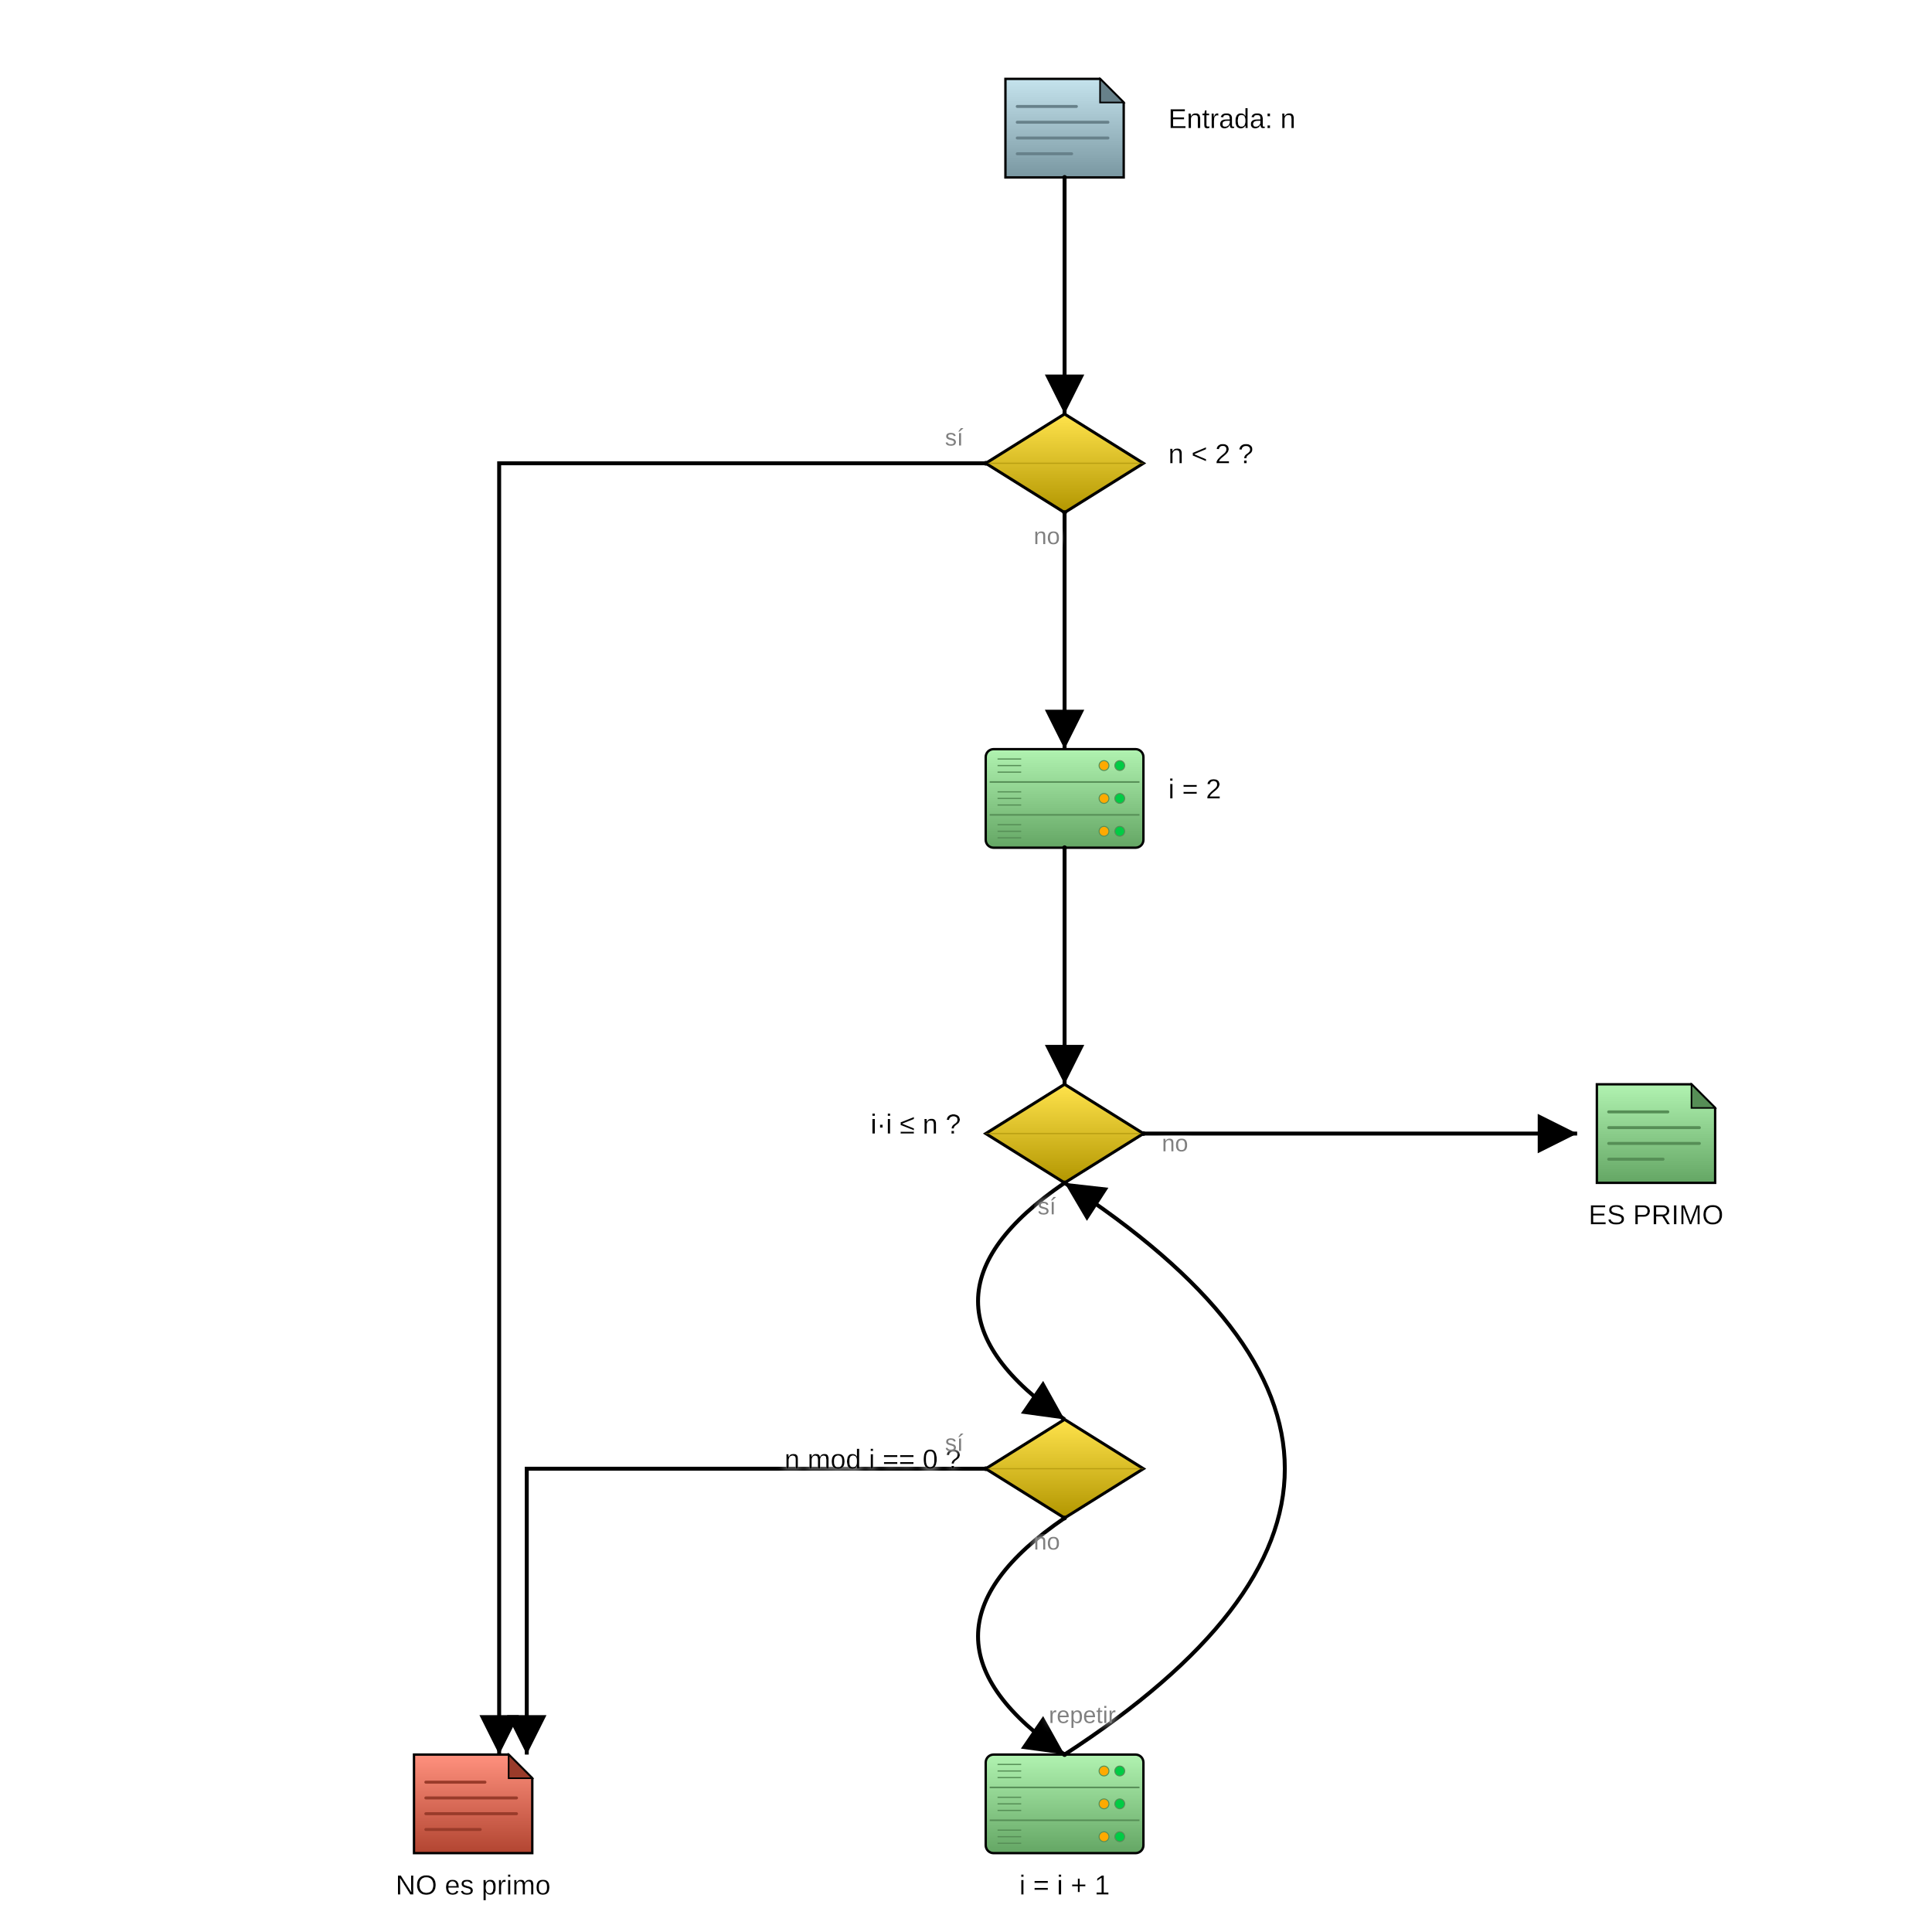
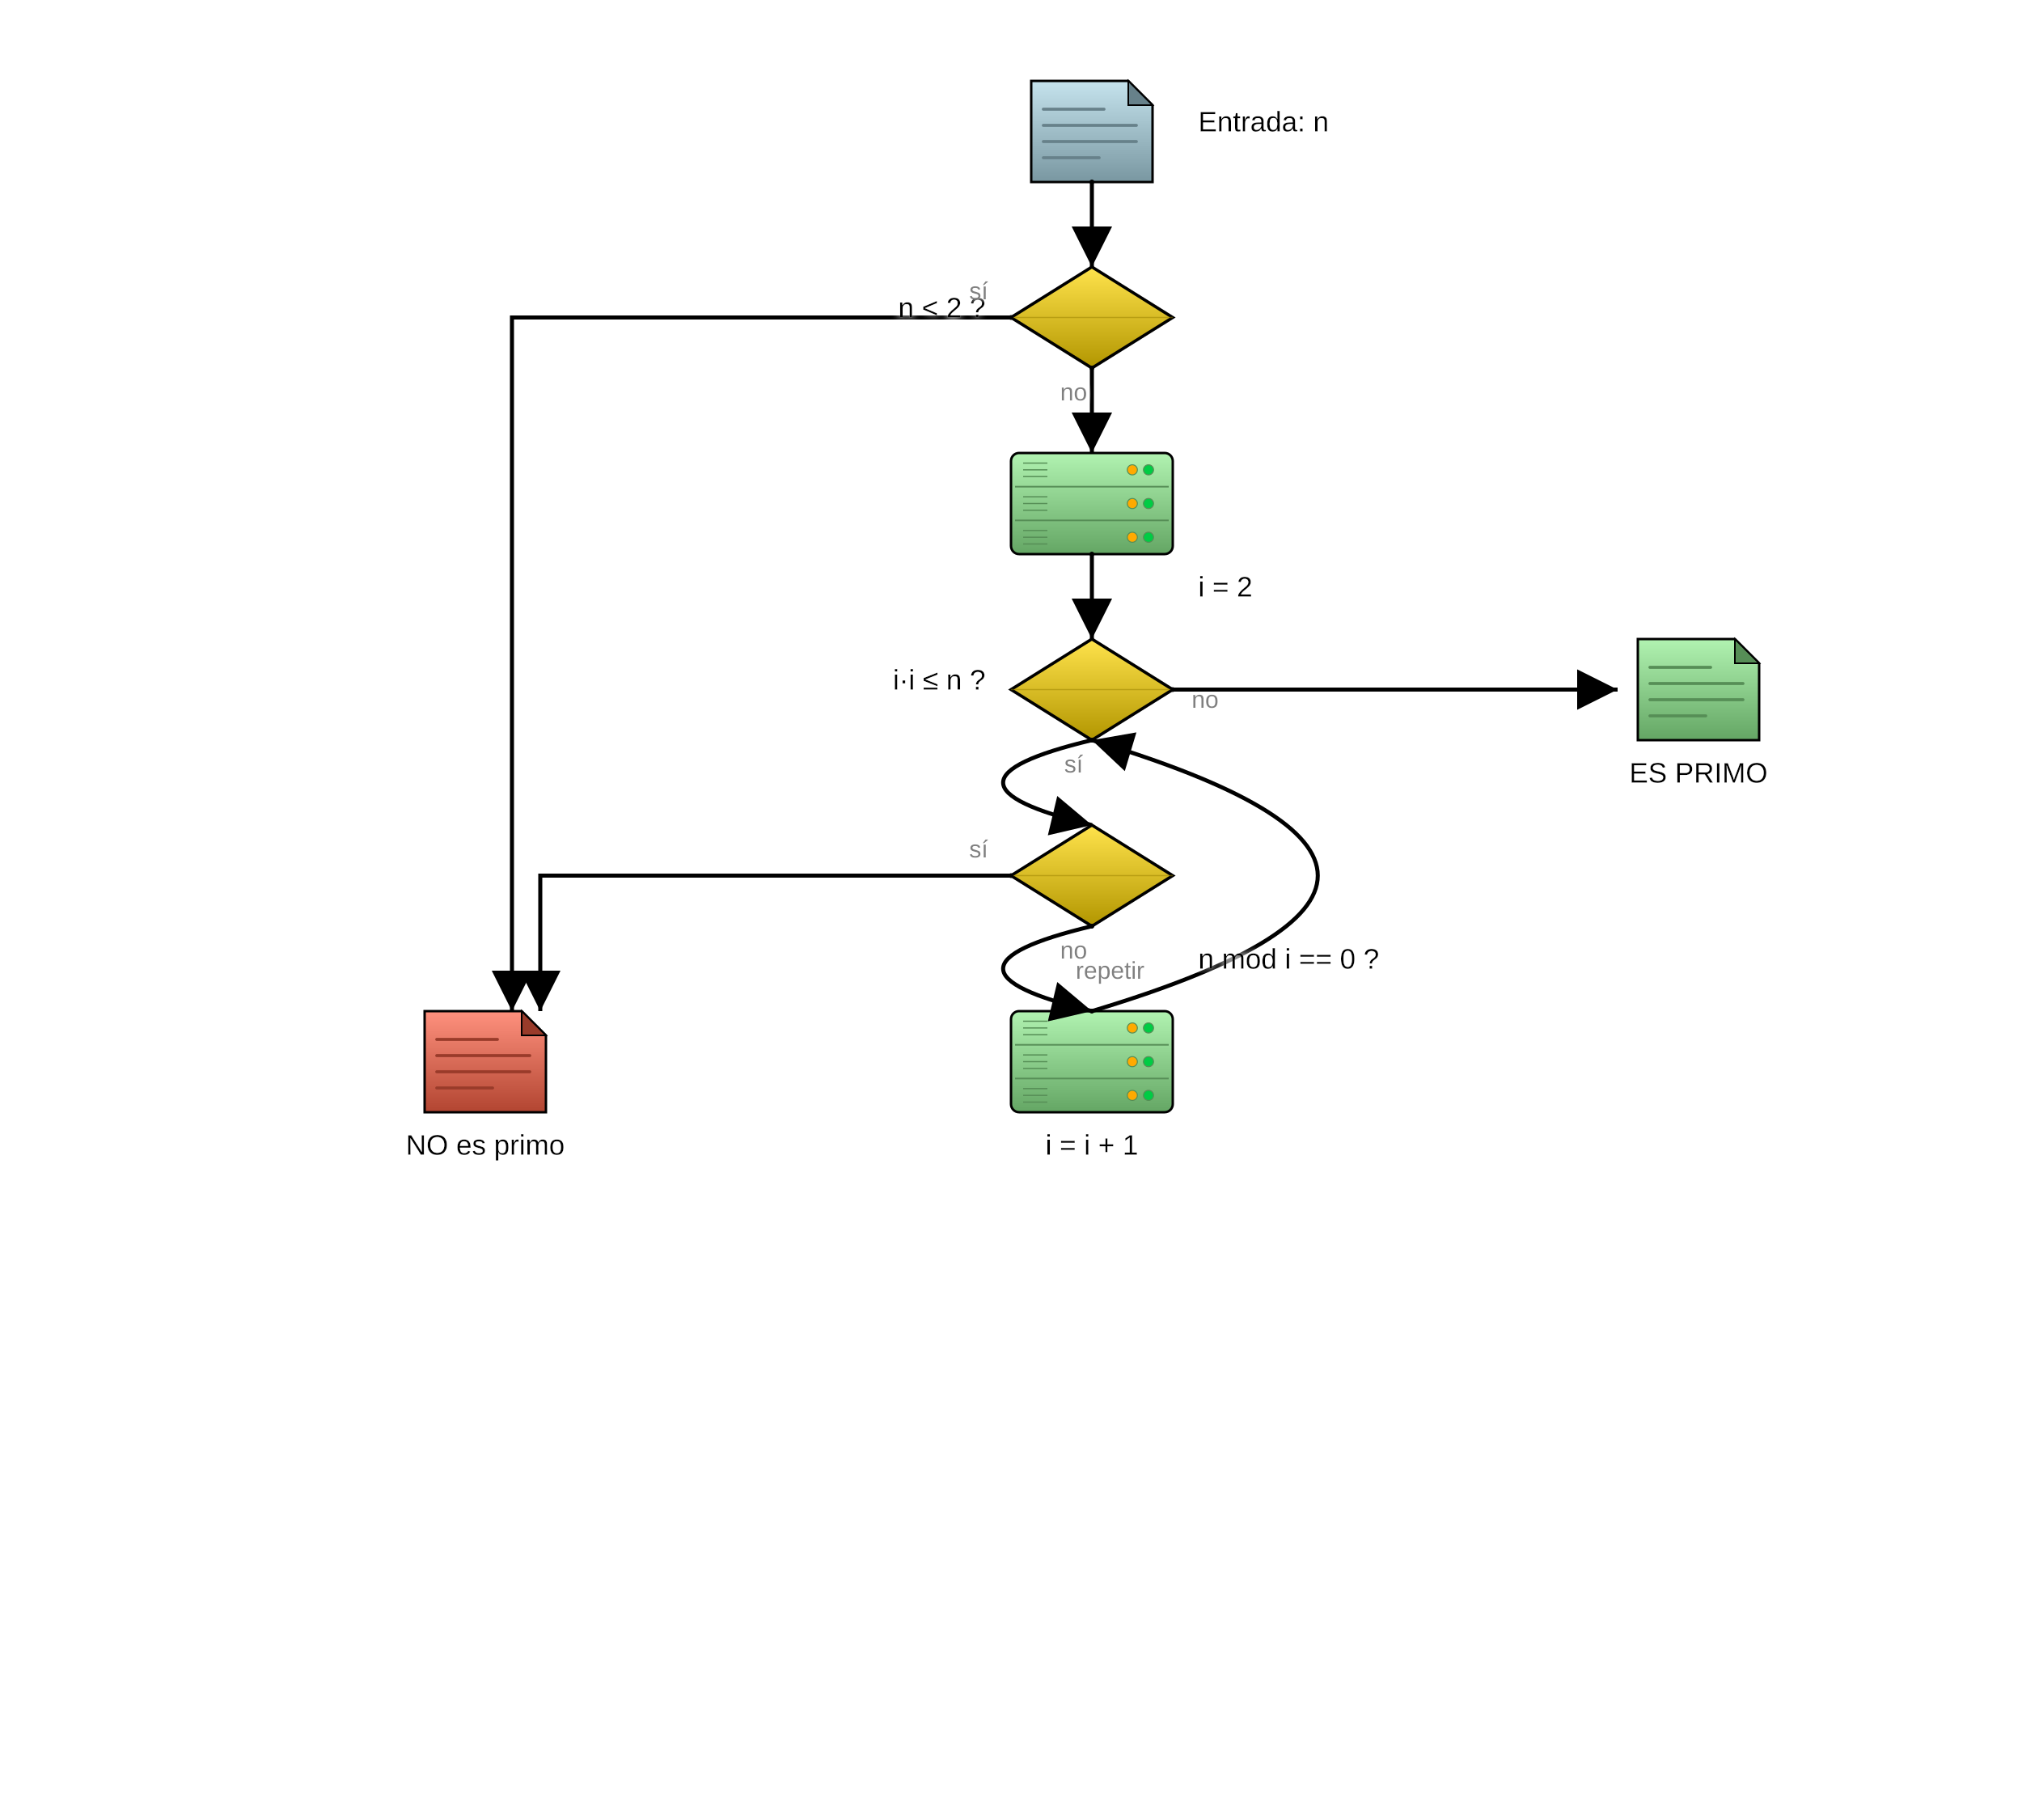
- <svg xmlns="http://www.w3.org/2000/svg" baseProfile="full" height="980.0" version="1.1" viewBox="0,0,980.0,980.0" width="980.0">
+ <svg xmlns="http://www.w3.org/2000/svg" baseProfile="full" height="900" version="1.1" viewBox="0,0,1000,900" width="1000">
  <defs>
    <filter height="140%" id="text-glow" width="140%" x="-20%" y="-20%">
      <feGaussianBlur in="SourceGraphic" result="blur" stdDeviation="2" />
      <feFlood flood-color="white" flood-opacity="1" result="color" />
      <feComposite in="color" in2="blur" operator="in" result="shadow" />
      <feMerge>
        <feMergeNode in="shadow" />
        <feMergeNode in="shadow" />
        <feMergeNode in="SourceGraphic" />
      </feMerge>
    </filter>
    <marker id="arrow-end" markerHeight="10" markerWidth="10" orient="auto" refX="10" refY="5">
      <path d="M 0 0 L 10 5 L 0 10 z" fill="black" />
    </marker>
    <marker id="arrow-start" markerHeight="10" markerWidth="10" orient="auto" refX="0" refY="5">
      <path d="M 10 0 L 0 5 L 10 10 z" fill="black" />
    </marker>
    <marker id="circle-start" markerHeight="2.4" markerUnits="userSpaceOnUse" markerWidth="2.4" orient="auto" refX="1.2" refY="1.2">
      <circle cx="1.2" cy="1.2" fill="black" r="1.2" />
    </marker>
    <marker id="circle-end" markerHeight="2.4" markerUnits="userSpaceOnUse" markerWidth="2.4" orient="auto" refX="1.2" refY="1.2">
      <circle cx="1.2" cy="1.2" fill="black" r="1.2" />
    </marker>
    <linearGradient id="gradient-start" x1="0%" x2="0%" y1="0%" y2="100%">
      <stop offset="0%" stop-color="#c5e3ed" />
      <stop offset="100%" stop-color="#7997a1" />
    </linearGradient>
    <linearGradient id="gradient-lt2" x1="0%" x2="0%" y1="0%" y2="100%">
      <stop offset="0%" stop-color="#ffe34c" />
      <stop offset="100%" stop-color="#b29600" />
    </linearGradient>
    <linearGradient id="gradient-init" x1="0%" x2="0%" y1="0%" y2="100%">
      <stop offset="0%" stop-color="#b1f3b1" />
      <stop offset="100%" stop-color="#64a664" />
    </linearGradient>
    <linearGradient id="gradient-cond" x1="0%" x2="0%" y1="0%" y2="100%">
      <stop offset="0%" stop-color="#ffe34c" />
      <stop offset="100%" stop-color="#b29600" />
    </linearGradient>
    <linearGradient id="gradient-divides" x1="0%" x2="0%" y1="0%" y2="100%">
      <stop offset="0%" stop-color="#ffe34c" />
      <stop offset="100%" stop-color="#b29600" />
    </linearGradient>
    <linearGradient id="gradient-inc" x1="0%" x2="0%" y1="0%" y2="100%">
      <stop offset="0%" stop-color="#b1f3b1" />
      <stop offset="100%" stop-color="#64a664" />
    </linearGradient>
    <linearGradient id="gradient-not_prime" x1="0%" x2="0%" y1="0%" y2="100%">
      <stop offset="0%" stop-color="#ff917e" />
      <stop offset="100%" stop-color="#b24531" />
    </linearGradient>
    <linearGradient id="gradient-prime" x1="0%" x2="0%" y1="0%" y2="100%">
      <stop offset="0%" stop-color="#b1f3b1" />
      <stop offset="100%" stop-color="#64a664" />
    </linearGradient>
  </defs>
  <g id="start">
    <polygon fill="url(#gradient-start)" points="510.0,40.0 558.0,40.0 570.0,52.0 570.0,90.0 510.0,90.0" stroke="black" stroke-width="1.2" />
    <polygon fill="#67818a" points="558.0,40.0 570.0,52.0 558.0,52.0" stroke="black" stroke-width="0.8" />
    <line stroke="#67818a" stroke-linecap="round" stroke-width="1.5" x1="516.0" x2="546.0" y1="54.0" y2="54.0" />
    <line stroke="#67818a" stroke-linecap="round" stroke-width="1.5" x1="516.0" x2="562.0" y1="62.0" y2="62.0" />
    <line stroke="#67818a" stroke-linecap="round" stroke-width="1.5" x1="516.0" x2="562.0" y1="70.0" y2="70.0" />
    <line stroke="#67818a" stroke-linecap="round" stroke-width="1.5" x1="516.0" x2="543.6" y1="78.0" y2="78.0" />
  </g>
  <g id="lt2">
-     <polygon fill="url(#gradient-lt2)" points="540.0,210.0 580.0,235.0 540.0,260.0 500.0,235.0" stroke="black" stroke-width="1.5" />
-     <line opacity="0.5" stroke="#998100" stroke-width="0.6" x1="500.0" x2="580.0" y1="235.0" y2="235.0" />
+     <polygon fill="url(#gradient-lt2)" points="540.0,132.0 580.0,157.0 540.0,182.0 500.0,157.0" stroke="black" stroke-width="1.5" />
+     <line opacity="0.5" stroke="#998100" stroke-width="0.6" x1="500.0" x2="580.0" y1="157.0" y2="157.0" />
  </g>
  <g id="init">
-     <rect fill="url(#gradient-init)" height="50" rx="4" ry="4" stroke="black" stroke-width="1.2" width="80" x="500.0" y="380.0" />
-     <line stroke="#568e56" stroke-width="0.8" x1="502.0" x2="578.0" y1="396.667" y2="396.667" />
-     <line stroke="#568e56" stroke-width="0.8" x1="502.0" x2="578.0" y1="413.333" y2="413.333" />
-     <circle cx="568.0" cy="388.333" fill="#00cc44" r="2.5" stroke="#568e56" stroke-width="0.5" />
-     <circle cx="560.0" cy="388.333" fill="#ffaa00" r="2.5" stroke="#568e56" stroke-width="0.5" />
-     <circle cx="568.0" cy="405.0" fill="#00cc44" r="2.5" stroke="#568e56" stroke-width="0.5" />
-     <circle cx="560.0" cy="405.0" fill="#ffaa00" r="2.5" stroke="#568e56" stroke-width="0.5" />
-     <circle cx="568.0" cy="421.667" fill="#00cc44" r="2.5" stroke="#568e56" stroke-width="0.5" />
-     <circle cx="560.0" cy="421.667" fill="#ffaa00" r="2.5" stroke="#568e56" stroke-width="0.5" />
-     <line stroke="#568e56" stroke-width="0.6" x1="506.0" x2="518.0" y1="385.0" y2="385.0" />
-     <line stroke="#568e56" stroke-width="0.6" x1="506.0" x2="518.0" y1="388.333" y2="388.333" />
-     <line stroke="#568e56" stroke-width="0.6" x1="506.0" x2="518.0" y1="391.667" y2="391.667" />
-     <line stroke="#568e56" stroke-width="0.6" x1="506.0" x2="518.0" y1="401.667" y2="401.667" />
-     <line stroke="#568e56" stroke-width="0.6" x1="506.0" x2="518.0" y1="405.0" y2="405.0" />
-     <line stroke="#568e56" stroke-width="0.6" x1="506.0" x2="518.0" y1="408.333" y2="408.333" />
-     <line stroke="#568e56" stroke-width="0.6" x1="506.0" x2="518.0" y1="418.333" y2="418.333" />
-     <line stroke="#568e56" stroke-width="0.6" x1="506.0" x2="518.0" y1="421.667" y2="421.667" />
-     <line stroke="#568e56" stroke-width="0.6" x1="506.0" x2="518.0" y1="425.0" y2="425.0" />
+     <rect fill="url(#gradient-init)" height="50" rx="4" ry="4" stroke="black" stroke-width="1.2" width="80" x="500.0" y="224.0" />
+     <line stroke="#568e56" stroke-width="0.8" x1="502.0" x2="578.0" y1="240.667" y2="240.667" />
+     <line stroke="#568e56" stroke-width="0.8" x1="502.0" x2="578.0" y1="257.333" y2="257.333" />
+     <circle cx="568.0" cy="232.333" fill="#00cc44" r="2.5" stroke="#568e56" stroke-width="0.5" />
+     <circle cx="560.0" cy="232.333" fill="#ffaa00" r="2.5" stroke="#568e56" stroke-width="0.5" />
+     <circle cx="568.0" cy="249.0" fill="#00cc44" r="2.5" stroke="#568e56" stroke-width="0.5" />
+     <circle cx="560.0" cy="249.0" fill="#ffaa00" r="2.5" stroke="#568e56" stroke-width="0.5" />
+     <circle cx="568.0" cy="265.667" fill="#00cc44" r="2.5" stroke="#568e56" stroke-width="0.5" />
+     <circle cx="560.0" cy="265.667" fill="#ffaa00" r="2.5" stroke="#568e56" stroke-width="0.5" />
+     <line stroke="#568e56" stroke-width="0.6" x1="506.0" x2="518.0" y1="229.0" y2="229.0" />
+     <line stroke="#568e56" stroke-width="0.6" x1="506.0" x2="518.0" y1="232.333" y2="232.333" />
+     <line stroke="#568e56" stroke-width="0.6" x1="506.0" x2="518.0" y1="235.667" y2="235.667" />
+     <line stroke="#568e56" stroke-width="0.6" x1="506.0" x2="518.0" y1="245.667" y2="245.667" />
+     <line stroke="#568e56" stroke-width="0.6" x1="506.0" x2="518.0" y1="249.0" y2="249.0" />
+     <line stroke="#568e56" stroke-width="0.6" x1="506.0" x2="518.0" y1="252.333" y2="252.333" />
+     <line stroke="#568e56" stroke-width="0.6" x1="506.0" x2="518.0" y1="262.333" y2="262.333" />
+     <line stroke="#568e56" stroke-width="0.6" x1="506.0" x2="518.0" y1="265.667" y2="265.667" />
+     <line stroke="#568e56" stroke-width="0.6" x1="506.0" x2="518.0" y1="269.0" y2="269.0" />
  </g>
  <g id="cond">
-     <polygon fill="url(#gradient-cond)" points="540.0,550.0 580.0,575.0 540.0,600.0 500.0,575.0" stroke="black" stroke-width="1.5" />
-     <line opacity="0.5" stroke="#998100" stroke-width="0.6" x1="500.0" x2="580.0" y1="575.0" y2="575.0" />
+     <polygon fill="url(#gradient-cond)" points="540.0,316.0 580.0,341.0 540.0,366.0 500.0,341.0" stroke="black" stroke-width="1.5" />
+     <line opacity="0.5" stroke="#998100" stroke-width="0.6" x1="500.0" x2="580.0" y1="341.0" y2="341.0" />
  </g>
  <g id="divides">
-     <polygon fill="url(#gradient-divides)" points="540.0,720.0 580.0,745.0 540.0,770.0 500.0,745.0" stroke="black" stroke-width="1.5" />
-     <line opacity="0.5" stroke="#998100" stroke-width="0.6" x1="500.0" x2="580.0" y1="745.0" y2="745.0" />
+     <polygon fill="url(#gradient-divides)" points="540.0,408.0 580.0,433.0 540.0,458.0 500.0,433.0" stroke="black" stroke-width="1.5" />
+     <line opacity="0.5" stroke="#998100" stroke-width="0.6" x1="500.0" x2="580.0" y1="433.0" y2="433.0" />
  </g>
  <g id="inc">
-     <rect fill="url(#gradient-inc)" height="50" rx="4" ry="4" stroke="black" stroke-width="1.2" width="80" x="500.0" y="890.0" />
-     <line stroke="#568e56" stroke-width="0.8" x1="502.0" x2="578.0" y1="906.667" y2="906.667" />
-     <line stroke="#568e56" stroke-width="0.8" x1="502.0" x2="578.0" y1="923.333" y2="923.333" />
-     <circle cx="568.0" cy="898.333" fill="#00cc44" r="2.5" stroke="#568e56" stroke-width="0.5" />
-     <circle cx="560.0" cy="898.333" fill="#ffaa00" r="2.5" stroke="#568e56" stroke-width="0.5" />
-     <circle cx="568.0" cy="915.0" fill="#00cc44" r="2.5" stroke="#568e56" stroke-width="0.5" />
-     <circle cx="560.0" cy="915.0" fill="#ffaa00" r="2.5" stroke="#568e56" stroke-width="0.5" />
-     <circle cx="568.0" cy="931.667" fill="#00cc44" r="2.5" stroke="#568e56" stroke-width="0.5" />
-     <circle cx="560.0" cy="931.667" fill="#ffaa00" r="2.5" stroke="#568e56" stroke-width="0.5" />
-     <line stroke="#568e56" stroke-width="0.6" x1="506.0" x2="518.0" y1="895.0" y2="895.0" />
-     <line stroke="#568e56" stroke-width="0.6" x1="506.0" x2="518.0" y1="898.333" y2="898.333" />
-     <line stroke="#568e56" stroke-width="0.6" x1="506.0" x2="518.0" y1="901.667" y2="901.667" />
-     <line stroke="#568e56" stroke-width="0.6" x1="506.0" x2="518.0" y1="911.667" y2="911.667" />
-     <line stroke="#568e56" stroke-width="0.6" x1="506.0" x2="518.0" y1="915.0" y2="915.0" />
-     <line stroke="#568e56" stroke-width="0.6" x1="506.0" x2="518.0" y1="918.333" y2="918.333" />
-     <line stroke="#568e56" stroke-width="0.6" x1="506.0" x2="518.0" y1="928.333" y2="928.333" />
-     <line stroke="#568e56" stroke-width="0.6" x1="506.0" x2="518.0" y1="931.667" y2="931.667" />
-     <line stroke="#568e56" stroke-width="0.6" x1="506.0" x2="518.0" y1="935.0" y2="935.0" />
+     <rect fill="url(#gradient-inc)" height="50" rx="4" ry="4" stroke="black" stroke-width="1.2" width="80" x="500.0" y="500.0" />
+     <line stroke="#568e56" stroke-width="0.8" x1="502.0" x2="578.0" y1="516.667" y2="516.667" />
+     <line stroke="#568e56" stroke-width="0.8" x1="502.0" x2="578.0" y1="533.333" y2="533.333" />
+     <circle cx="568.0" cy="508.333" fill="#00cc44" r="2.5" stroke="#568e56" stroke-width="0.5" />
+     <circle cx="560.0" cy="508.333" fill="#ffaa00" r="2.5" stroke="#568e56" stroke-width="0.5" />
+     <circle cx="568.0" cy="525.0" fill="#00cc44" r="2.5" stroke="#568e56" stroke-width="0.5" />
+     <circle cx="560.0" cy="525.0" fill="#ffaa00" r="2.5" stroke="#568e56" stroke-width="0.5" />
+     <circle cx="568.0" cy="541.667" fill="#00cc44" r="2.5" stroke="#568e56" stroke-width="0.5" />
+     <circle cx="560.0" cy="541.667" fill="#ffaa00" r="2.5" stroke="#568e56" stroke-width="0.5" />
+     <line stroke="#568e56" stroke-width="0.6" x1="506.0" x2="518.0" y1="505.0" y2="505.0" />
+     <line stroke="#568e56" stroke-width="0.6" x1="506.0" x2="518.0" y1="508.333" y2="508.333" />
+     <line stroke="#568e56" stroke-width="0.6" x1="506.0" x2="518.0" y1="511.667" y2="511.667" />
+     <line stroke="#568e56" stroke-width="0.6" x1="506.0" x2="518.0" y1="521.667" y2="521.667" />
+     <line stroke="#568e56" stroke-width="0.6" x1="506.0" x2="518.0" y1="525.0" y2="525.0" />
+     <line stroke="#568e56" stroke-width="0.6" x1="506.0" x2="518.0" y1="528.333" y2="528.333" />
+     <line stroke="#568e56" stroke-width="0.6" x1="506.0" x2="518.0" y1="538.333" y2="538.333" />
+     <line stroke="#568e56" stroke-width="0.6" x1="506.0" x2="518.0" y1="541.667" y2="541.667" />
+     <line stroke="#568e56" stroke-width="0.6" x1="506.0" x2="518.0" y1="545.0" y2="545.0" />
  </g>
  <g id="not_prime">
-     <polygon fill="url(#gradient-not_prime)" points="210.0,890.0 258.0,890.0 270.0,902.0 270.0,940.0 210.0,940.0" stroke="black" stroke-width="1.2" />
-     <polygon fill="#993b2a" points="258.0,890.0 270.0,902.0 258.0,902.0" stroke="black" stroke-width="0.8" />
-     <line stroke="#993b2a" stroke-linecap="round" stroke-width="1.5" x1="216.0" x2="246.0" y1="904.0" y2="904.0" />
-     <line stroke="#993b2a" stroke-linecap="round" stroke-width="1.5" x1="216.0" x2="262.0" y1="912.0" y2="912.0" />
-     <line stroke="#993b2a" stroke-linecap="round" stroke-width="1.5" x1="216.0" x2="262.0" y1="920.0" y2="920.0" />
-     <line stroke="#993b2a" stroke-linecap="round" stroke-width="1.5" x1="216.0" x2="243.6" y1="928.0" y2="928.0" />
+     <polygon fill="url(#gradient-not_prime)" points="210.0,500.0 258.0,500.0 270.0,512.0 270.0,550.0 210.0,550.0" stroke="black" stroke-width="1.2" />
+     <polygon fill="#993b2a" points="258.0,500.0 270.0,512.0 258.0,512.0" stroke="black" stroke-width="0.8" />
+     <line stroke="#993b2a" stroke-linecap="round" stroke-width="1.5" x1="216.0" x2="246.0" y1="514.0" y2="514.0" />
+     <line stroke="#993b2a" stroke-linecap="round" stroke-width="1.5" x1="216.0" x2="262.0" y1="522.0" y2="522.0" />
+     <line stroke="#993b2a" stroke-linecap="round" stroke-width="1.5" x1="216.0" x2="262.0" y1="530.0" y2="530.0" />
+     <line stroke="#993b2a" stroke-linecap="round" stroke-width="1.5" x1="216.0" x2="243.6" y1="538.0" y2="538.0" />
  </g>
  <g id="prime">
-     <polygon fill="url(#gradient-prime)" points="810.0,550.0 858.0,550.0 870.0,562.0 870.0,600.0 810.0,600.0" stroke="black" stroke-width="1.2" />
-     <polygon fill="#568e56" points="858.0,550.0 870.0,562.0 858.0,562.0" stroke="black" stroke-width="0.8" />
-     <line stroke="#568e56" stroke-linecap="round" stroke-width="1.5" x1="816.0" x2="846.0" y1="564.0" y2="564.0" />
-     <line stroke="#568e56" stroke-linecap="round" stroke-width="1.5" x1="816.0" x2="862.0" y1="572.0" y2="572.0" />
-     <line stroke="#568e56" stroke-linecap="round" stroke-width="1.5" x1="816.0" x2="862.0" y1="580.0" y2="580.0" />
-     <line stroke="#568e56" stroke-linecap="round" stroke-width="1.5" x1="816.0" x2="843.6" y1="588.0" y2="588.0" />
+     <polygon fill="url(#gradient-prime)" points="810.0,316.0 858.0,316.0 870.0,328.0 870.0,366.0 810.0,366.0" stroke="black" stroke-width="1.2" />
+     <polygon fill="#568e56" points="858.0,316.0 870.0,328.0 858.0,328.0" stroke="black" stroke-width="0.8" />
+     <line stroke="#568e56" stroke-linecap="round" stroke-width="1.5" x1="816.0" x2="846.0" y1="330.0" y2="330.0" />
+     <line stroke="#568e56" stroke-linecap="round" stroke-width="1.5" x1="816.0" x2="862.0" y1="338.0" y2="338.0" />
+     <line stroke="#568e56" stroke-linecap="round" stroke-width="1.5" x1="816.0" x2="862.0" y1="346.0" y2="346.0" />
+     <line stroke="#568e56" stroke-linecap="round" stroke-width="1.5" x1="816.0" x2="843.6" y1="354.0" y2="354.0" />
  </g>
-   <polyline fill="none" marker-end="url(#arrow-end)" marker-start="url(#circle-start)" points="540.0,90.0 540.0,210.0" stroke="black" stroke-width="2" />
-   <polyline fill="none" marker-end="url(#arrow-end)" marker-start="url(#circle-start)" points="500.0,235.0 253.2,235.0 253.2,890.0" stroke="black" stroke-width="2" />
-   <polyline fill="none" marker-end="url(#arrow-end)" marker-start="url(#circle-start)" points="540.0,260.0 540.0,380.0" stroke="black" stroke-width="2" />
-   <polyline fill="none" marker-end="url(#arrow-end)" marker-start="url(#circle-start)" points="540.0,430.0 540.0,550.0" stroke="black" stroke-width="2" />
-   <polyline fill="none" marker-end="url(#arrow-end)" marker-start="url(#circle-start)" points="580.0,575.0 800.0,575.0" stroke="black" stroke-width="2" />
-   <path d="M 540.0,600.0 C 481.48,640.0 481.48,680.0 540.0,720.0" fill="none" marker-end="url(#arrow-end)" marker-start="url(#circle-start)" stroke="black" stroke-width="2" />
-   <polyline fill="none" marker-end="url(#arrow-end)" marker-start="url(#circle-start)" points="500.0,745.0 267.2,745.0 267.2,890.0" stroke="black" stroke-width="2" />
-   <path d="M 540.0,770.0 C 481.48,810.0 481.48,850.0 540.0,890.0" fill="none" marker-end="url(#arrow-end)" marker-start="url(#circle-start)" stroke="black" stroke-width="2" />
-   <path d="M 540.0,890.0 C 688.96,793.333 688.96,696.667 540.0,600.0" fill="none" marker-end="url(#arrow-end)" marker-start="url(#circle-start)" stroke="black" stroke-width="2" />
+   <polyline fill="none" marker-end="url(#arrow-end)" marker-start="url(#circle-start)" points="540.0,90.0 540.0,132.0" stroke="black" stroke-width="2" />
+   <polyline fill="none" marker-end="url(#arrow-end)" marker-start="url(#circle-start)" points="500.0,157.0 253.2,157.0 253.2,500.0" stroke="black" stroke-width="2" />
+   <polyline fill="none" marker-end="url(#arrow-end)" marker-start="url(#circle-start)" points="540.0,182.0 540.0,224.0" stroke="black" stroke-width="2" />
+   <polyline fill="none" marker-end="url(#arrow-end)" marker-start="url(#circle-start)" points="540.0,274.0 540.0,316.0" stroke="black" stroke-width="2" />
+   <polyline fill="none" marker-end="url(#arrow-end)" marker-start="url(#circle-start)" points="580.0,341.0 800.0,341.0" stroke="black" stroke-width="2" />
+   <path d="M 540.0,366.0 C 481.48,380.0 481.48,394.0 540.0,408.0" fill="none" marker-end="url(#arrow-end)" marker-start="url(#circle-start)" stroke="black" stroke-width="2" />
+   <polyline fill="none" marker-end="url(#arrow-end)" marker-start="url(#circle-start)" points="500.0,433.0 267.2,433.0 267.2,500.0" stroke="black" stroke-width="2" />
+   <path d="M 540.0,458.0 C 481.48,472.0 481.48,486.0 540.0,500.0" fill="none" marker-end="url(#arrow-end)" marker-start="url(#circle-start)" stroke="black" stroke-width="2" />
+   <path d="M 540.0,500.0 C 688.96,455.333 688.96,410.667 540.0,366.0" fill="none" marker-end="url(#arrow-end)" marker-start="url(#circle-start)" stroke="black" stroke-width="2" />
  <text fill="black" filter="url(#text-glow)" font-family="Arial, sans-serif" font-size="14px" text-anchor="start" x="592.6" y="65.0">Entrada: n</text>
-   <text fill="black" filter="url(#text-glow)" font-family="Arial, sans-serif" font-size="14px" text-anchor="start" x="592.6" y="235.0">n &lt; 2 ?</text>
-   <text fill="black" filter="url(#text-glow)" font-family="Arial, sans-serif" font-size="14px" text-anchor="start" x="592.6" y="405.0">i = 2</text>
-   <text fill="black" filter="url(#text-glow)" font-family="Arial, sans-serif" font-size="14px" text-anchor="end" x="487.4" y="575.0">i·i ≤ n ?</text>
-   <text fill="black" filter="url(#text-glow)" font-family="Arial, sans-serif" font-size="14px" text-anchor="end" x="487.4" y="745.0">n mod i == 0 ?</text>
-   <text fill="black" filter="url(#text-glow)" font-family="Arial, sans-serif" font-size="14px" text-anchor="middle" x="540.0" y="961.0">i = i + 1</text>
-   <text fill="black" filter="url(#text-glow)" font-family="Arial, sans-serif" font-size="14px" text-anchor="middle" x="240.0" y="961.0">NO es primo</text>
-   <text fill="black" filter="url(#text-glow)" font-family="Arial, sans-serif" font-size="14px" text-anchor="middle" x="840.0" y="621.0">ES PRIMO</text>
-   <text fill="gray" filter="url(#text-glow)" font-family="Arial, sans-serif" font-size="12px" text-anchor="middle" x="484.0" y="226.0">sí</text>
-   <text fill="gray" filter="url(#text-glow)" font-family="Arial, sans-serif" font-size="12px" text-anchor="middle" x="531.0" y="276.0">no</text>
-   <text fill="gray" filter="url(#text-glow)" font-family="Arial, sans-serif" font-size="12px" text-anchor="middle" x="596.0" y="584.0">no</text>
-   <text fill="gray" filter="url(#text-glow)" font-family="Arial, sans-serif" font-size="12px" text-anchor="middle" x="531.0" y="616.0">sí</text>
-   <text fill="gray" filter="url(#text-glow)" font-family="Arial, sans-serif" font-size="12px" text-anchor="middle" x="484.0" y="736.0">sí</text>
-   <text fill="gray" filter="url(#text-glow)" font-family="Arial, sans-serif" font-size="12px" text-anchor="middle" x="531.0" y="786.0">no</text>
-   <text fill="gray" filter="url(#text-glow)" font-family="Arial, sans-serif" font-size="12px" text-anchor="middle" x="549.0" y="874.0">repetir</text>
+   <text fill="black" filter="url(#text-glow)" font-family="Arial, sans-serif" font-size="14px" text-anchor="end" x="487.4" y="157.0">n &lt; 2 ?</text>
+   <text fill="black" filter="url(#text-glow)" font-family="Arial, sans-serif" font-size="14px" text-anchor="start" x="592.6" y="295.0">i = 2</text>
+   <text fill="black" filter="url(#text-glow)" font-family="Arial, sans-serif" font-size="14px" text-anchor="end" x="487.4" y="341.0">i·i ≤ n ?</text>
+   <text fill="black" filter="url(#text-glow)" font-family="Arial, sans-serif" font-size="14px" text-anchor="start" x="592.6" y="479.0">n mod i == 0 ?</text>
+   <text fill="black" filter="url(#text-glow)" font-family="Arial, sans-serif" font-size="14px" text-anchor="middle" x="540.0" y="571.0">i = i + 1</text>
+   <text fill="black" filter="url(#text-glow)" font-family="Arial, sans-serif" font-size="14px" text-anchor="middle" x="240.0" y="571.0">NO es primo</text>
+   <text fill="black" filter="url(#text-glow)" font-family="Arial, sans-serif" font-size="14px" text-anchor="middle" x="840.0" y="387.0">ES PRIMO</text>
+   <text fill="gray" filter="url(#text-glow)" font-family="Arial, sans-serif" font-size="12px" text-anchor="middle" x="484.0" y="148.0">sí</text>
+   <text fill="gray" filter="url(#text-glow)" font-family="Arial, sans-serif" font-size="12px" text-anchor="middle" x="531.0" y="198.0">no</text>
+   <text fill="gray" filter="url(#text-glow)" font-family="Arial, sans-serif" font-size="12px" text-anchor="middle" x="596.0" y="350.0">no</text>
+   <text fill="gray" filter="url(#text-glow)" font-family="Arial, sans-serif" font-size="12px" text-anchor="middle" x="531.0" y="382.0">sí</text>
+   <text fill="gray" filter="url(#text-glow)" font-family="Arial, sans-serif" font-size="12px" text-anchor="middle" x="484.0" y="424.0">sí</text>
+   <text fill="gray" filter="url(#text-glow)" font-family="Arial, sans-serif" font-size="12px" text-anchor="middle" x="531.0" y="474.0">no</text>
+   <text fill="gray" filter="url(#text-glow)" font-family="Arial, sans-serif" font-size="12px" text-anchor="middle" x="549.0" y="484.0">repetir</text>
</svg>
